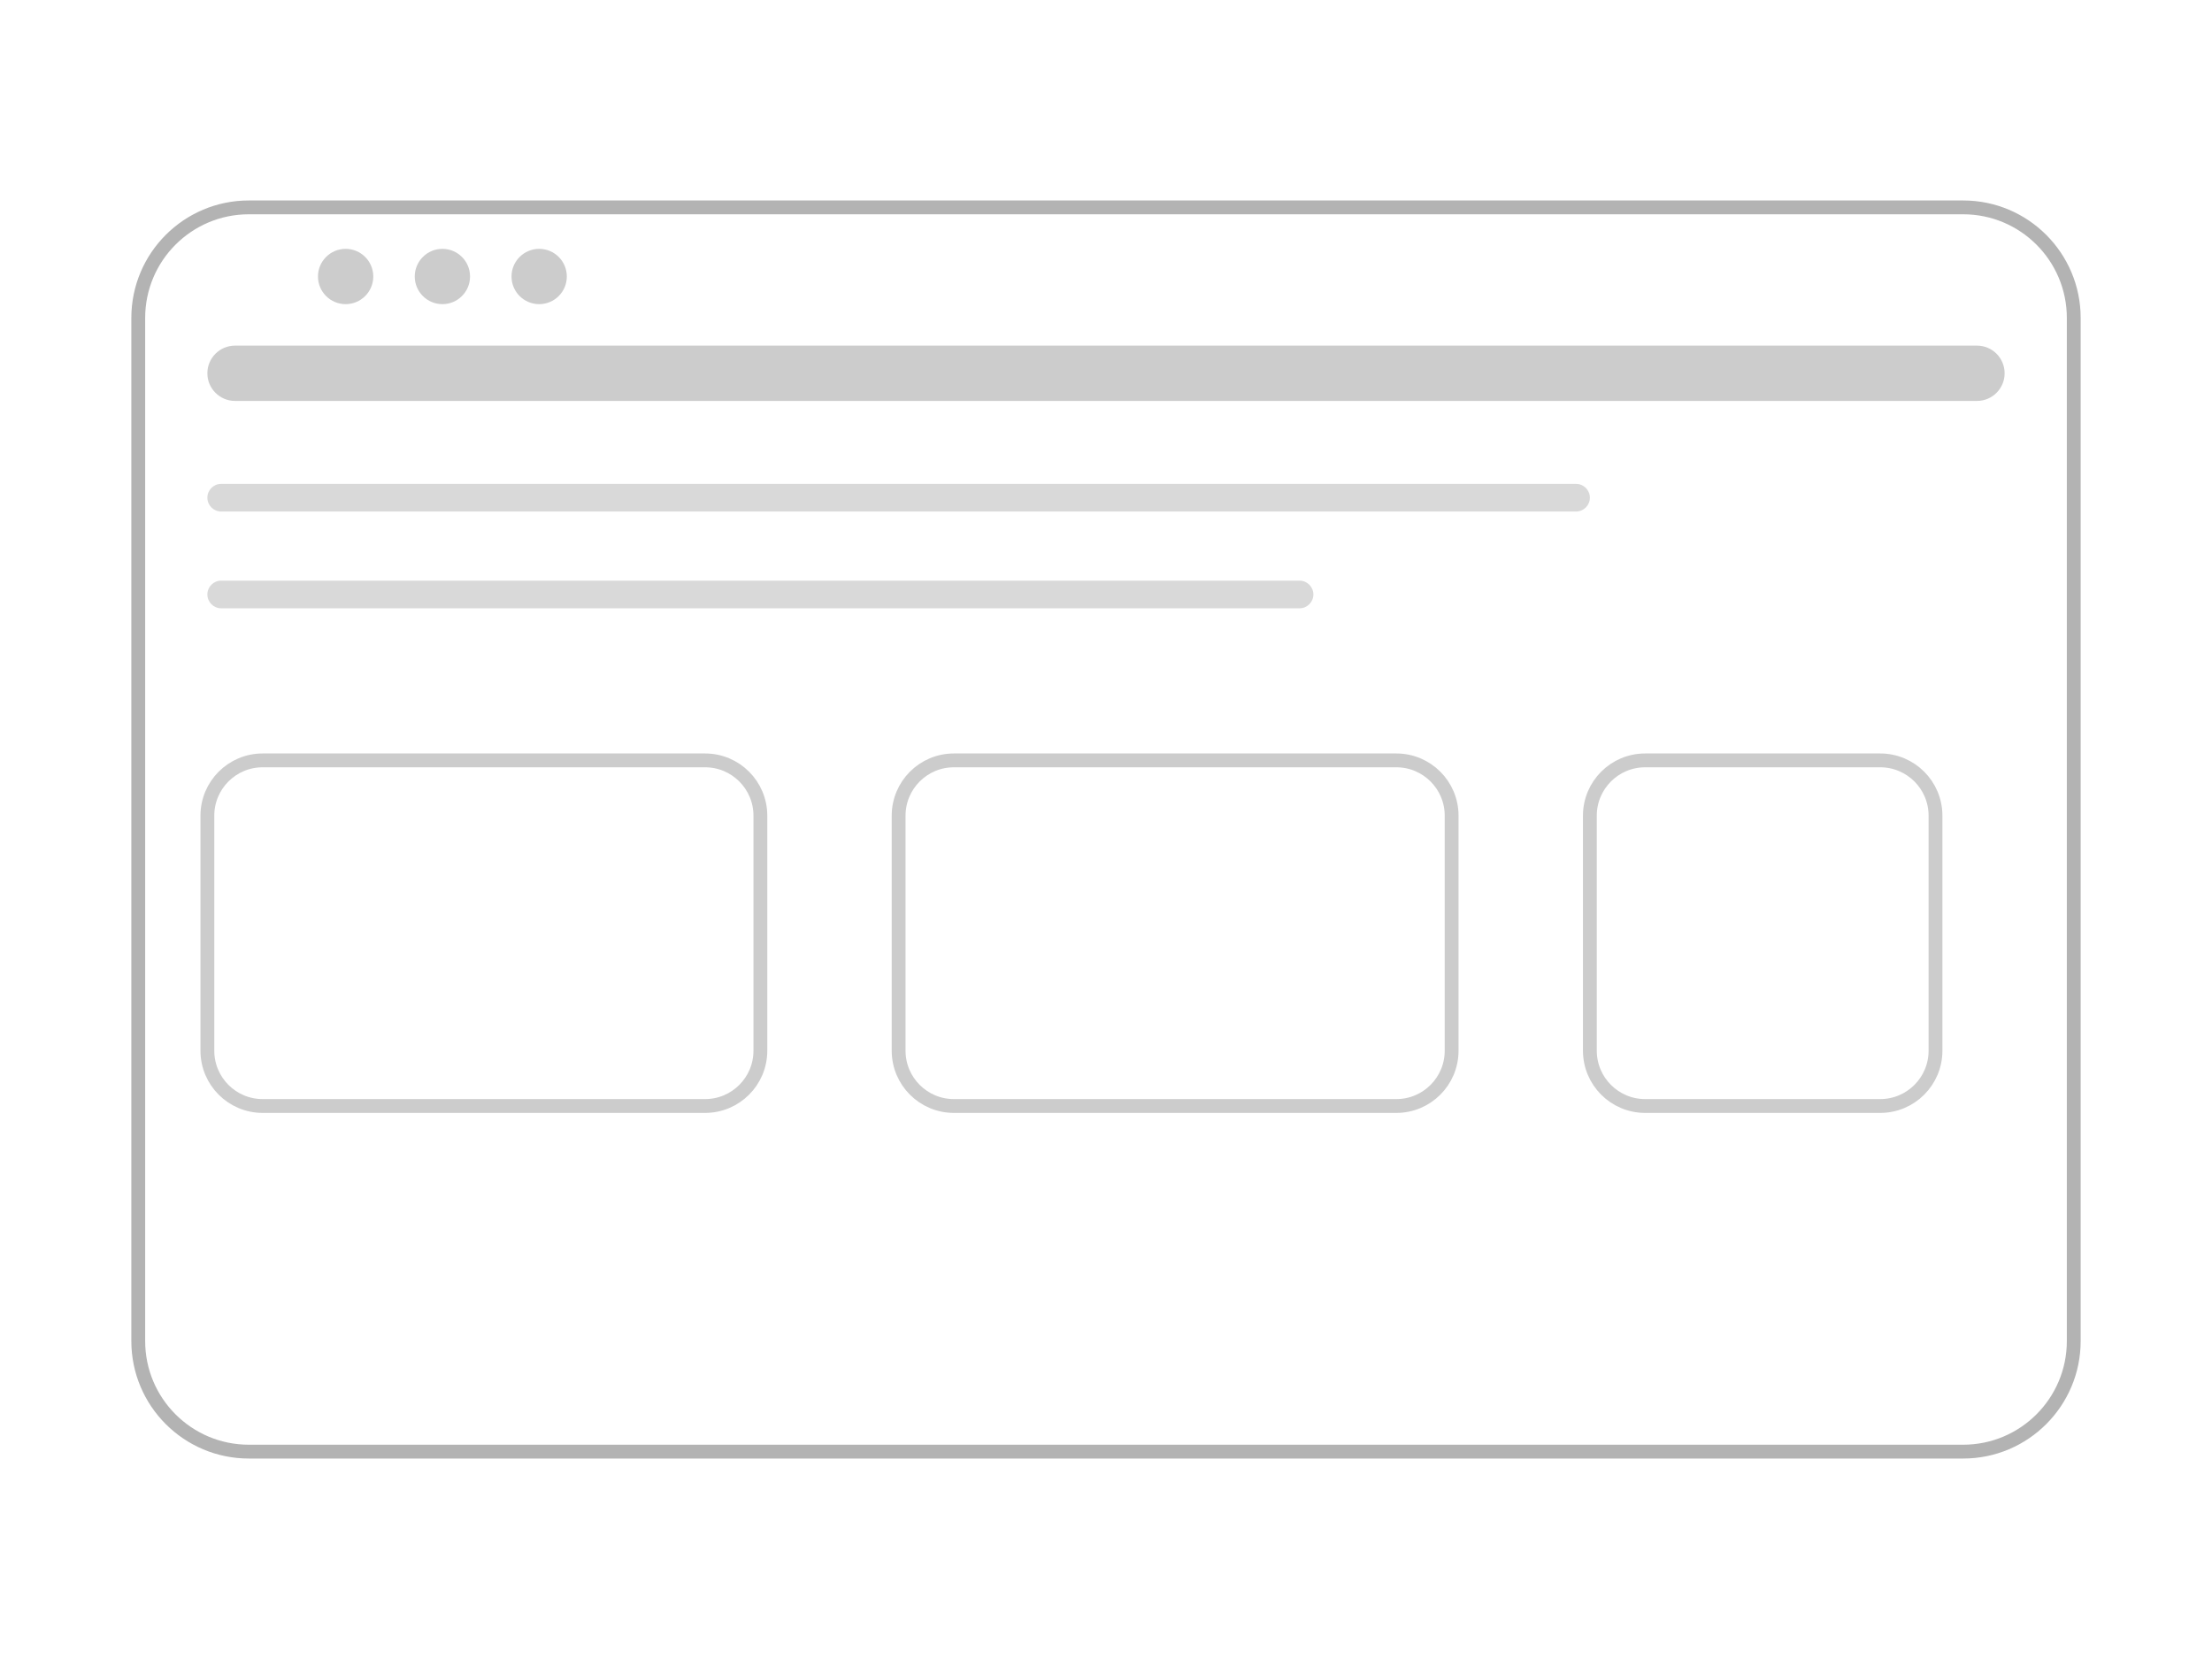
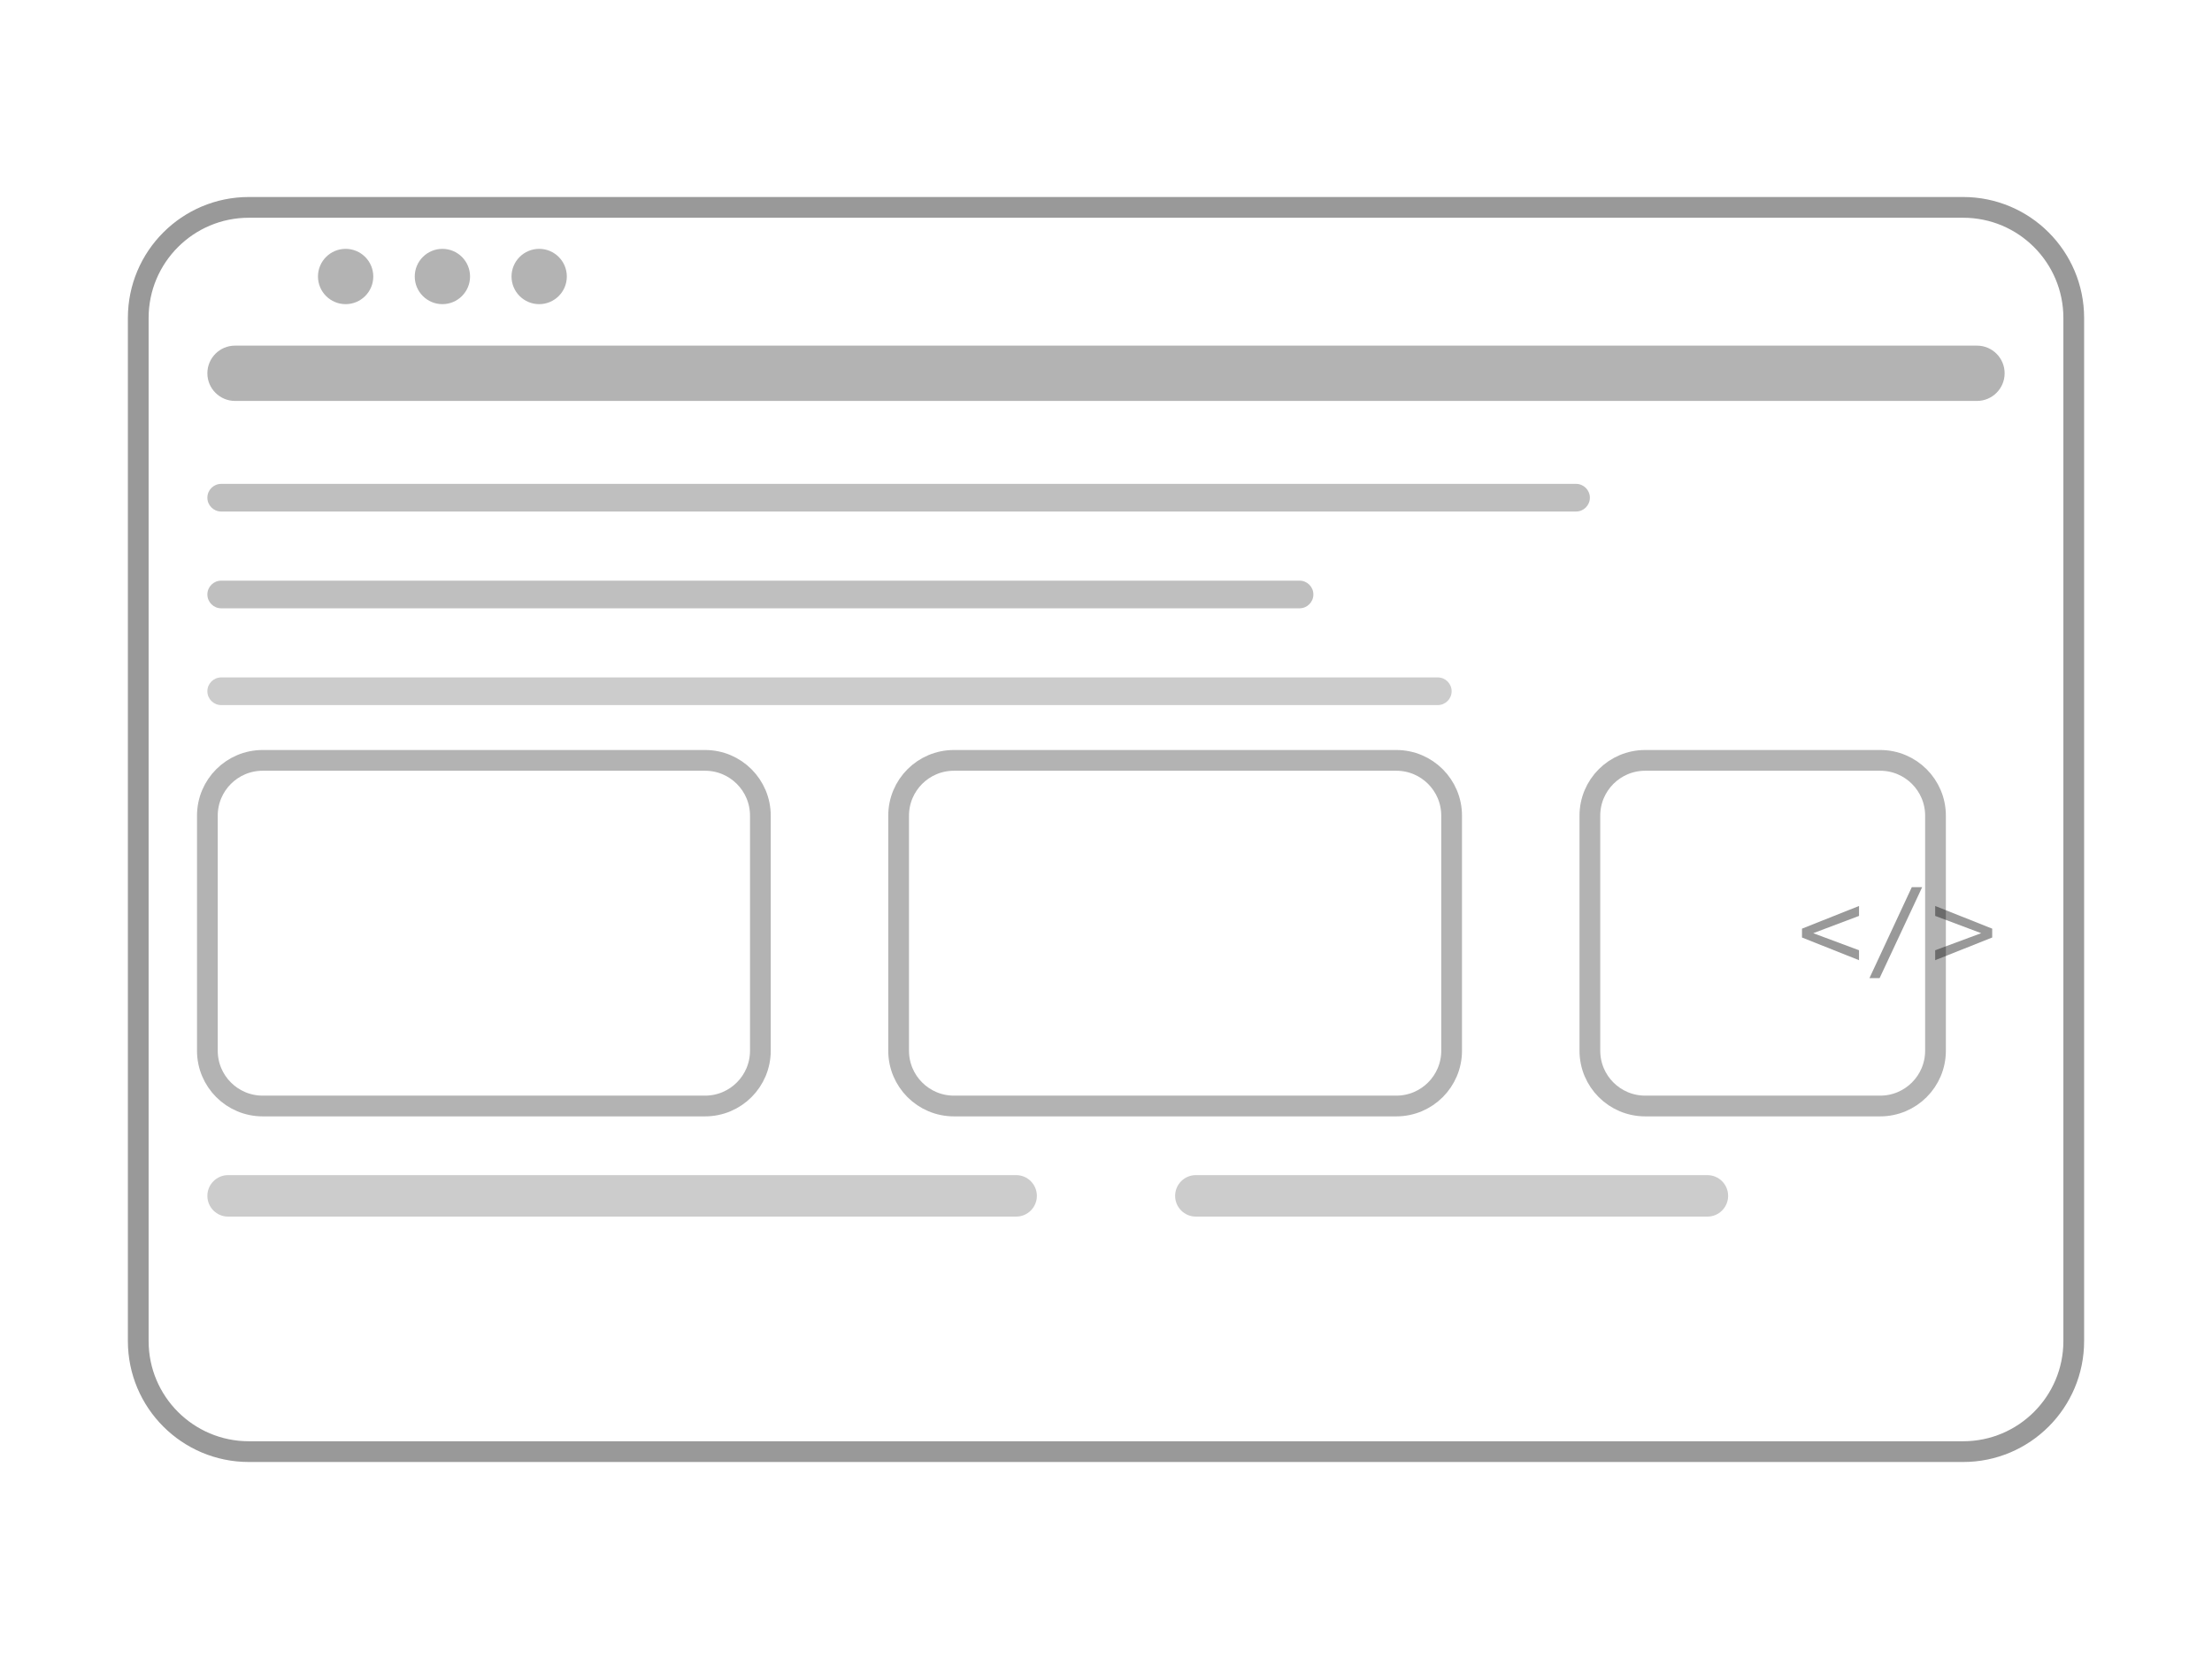
<svg xmlns="http://www.w3.org/2000/svg" width="160" height="120" viewBox="0 0 160 120" fill="none">
-   <rect x="10" y="15" width="140" height="90" rx="8" fill="none" stroke="currentColor" stroke-width="1" opacity="0.3" />
-   <rect x="15" y="25" width="130" height="4" rx="2" fill="currentColor" opacity="0.2" />
-   <rect x="15" y="35" width="100" height="2" rx="1" fill="currentColor" opacity="0.15" />
-   <rect x="15" y="42" width="80" height="2" rx="1" fill="currentColor" opacity="0.15" />
-   <rect x="15" y="55" width="40" height="25" rx="4" fill="none" stroke="currentColor" stroke-width="1" opacity="0.2" />
-   <rect x="65" y="55" width="40" height="25" rx="4" fill="none" stroke="currentColor" stroke-width="1" opacity="0.2" />
-   <rect x="115" y="55" width="25" height="25" rx="4" fill="none" stroke="currentColor" stroke-width="1" opacity="0.2" />
-   <circle cx="25" cy="20" r="2" fill="currentColor" opacity="0.2" />
-   <circle cx="32" cy="20" r="2" fill="currentColor" opacity="0.2" />
-   <circle cx="39" cy="20" r="2" fill="currentColor" opacity="0.2" />
+   <rect x="10" y="15" width="140" height="90" rx="8" fill="none" stroke="currentColor" stroke-width="1.5" opacity="0.4" />
+   <rect x="15" y="25" width="130" height="4" rx="2" fill="currentColor" opacity="0.3" />
+   <rect x="15" y="35" width="100" height="2" rx="1" fill="currentColor" opacity="0.25" />
+   <rect x="15" y="42" width="80" height="2" rx="1" fill="currentColor" opacity="0.25" />
+   <rect x="15" y="49" width="90" height="2" rx="1" fill="currentColor" opacity="0.2" />
+   <rect x="15" y="55" width="40" height="25" rx="4" fill="none" stroke="currentColor" stroke-width="1.5" opacity="0.3" />
+   <rect x="65" y="55" width="40" height="25" rx="4" fill="none" stroke="currentColor" stroke-width="1.5" opacity="0.3" />
+   <rect x="115" y="55" width="25" height="25" rx="4" fill="none" stroke="currentColor" stroke-width="1.5" opacity="0.3" />
+   <circle cx="25" cy="20" r="2" fill="currentColor" opacity="0.3" />
+   <circle cx="32" cy="20" r="2" fill="currentColor" opacity="0.3" />
+   <circle cx="39" cy="20" r="2" fill="currentColor" opacity="0.3" />
+   <text x="130" y="70" font-family="monospace" font-size="8" fill="currentColor" opacity="0.4">&lt;/&gt;</text>
+   <rect x="15" y="85" width="60" height="3" rx="1.5" fill="currentColor" opacity="0.2" />
+   <rect x="85" y="85" width="40" height="3" rx="1.5" fill="currentColor" opacity="0.2" />
</svg>
